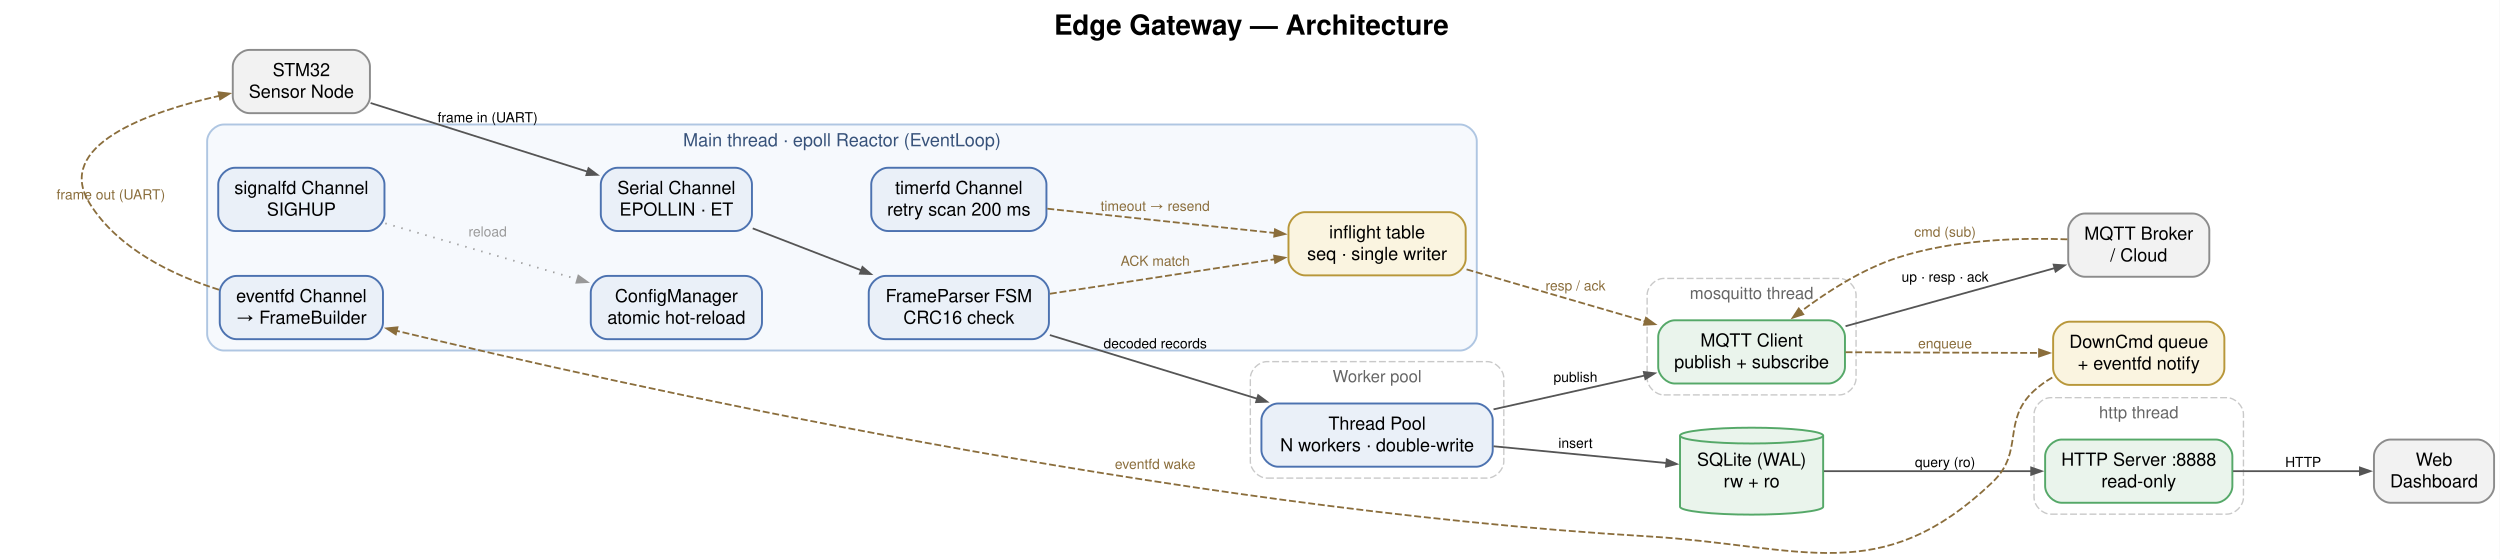
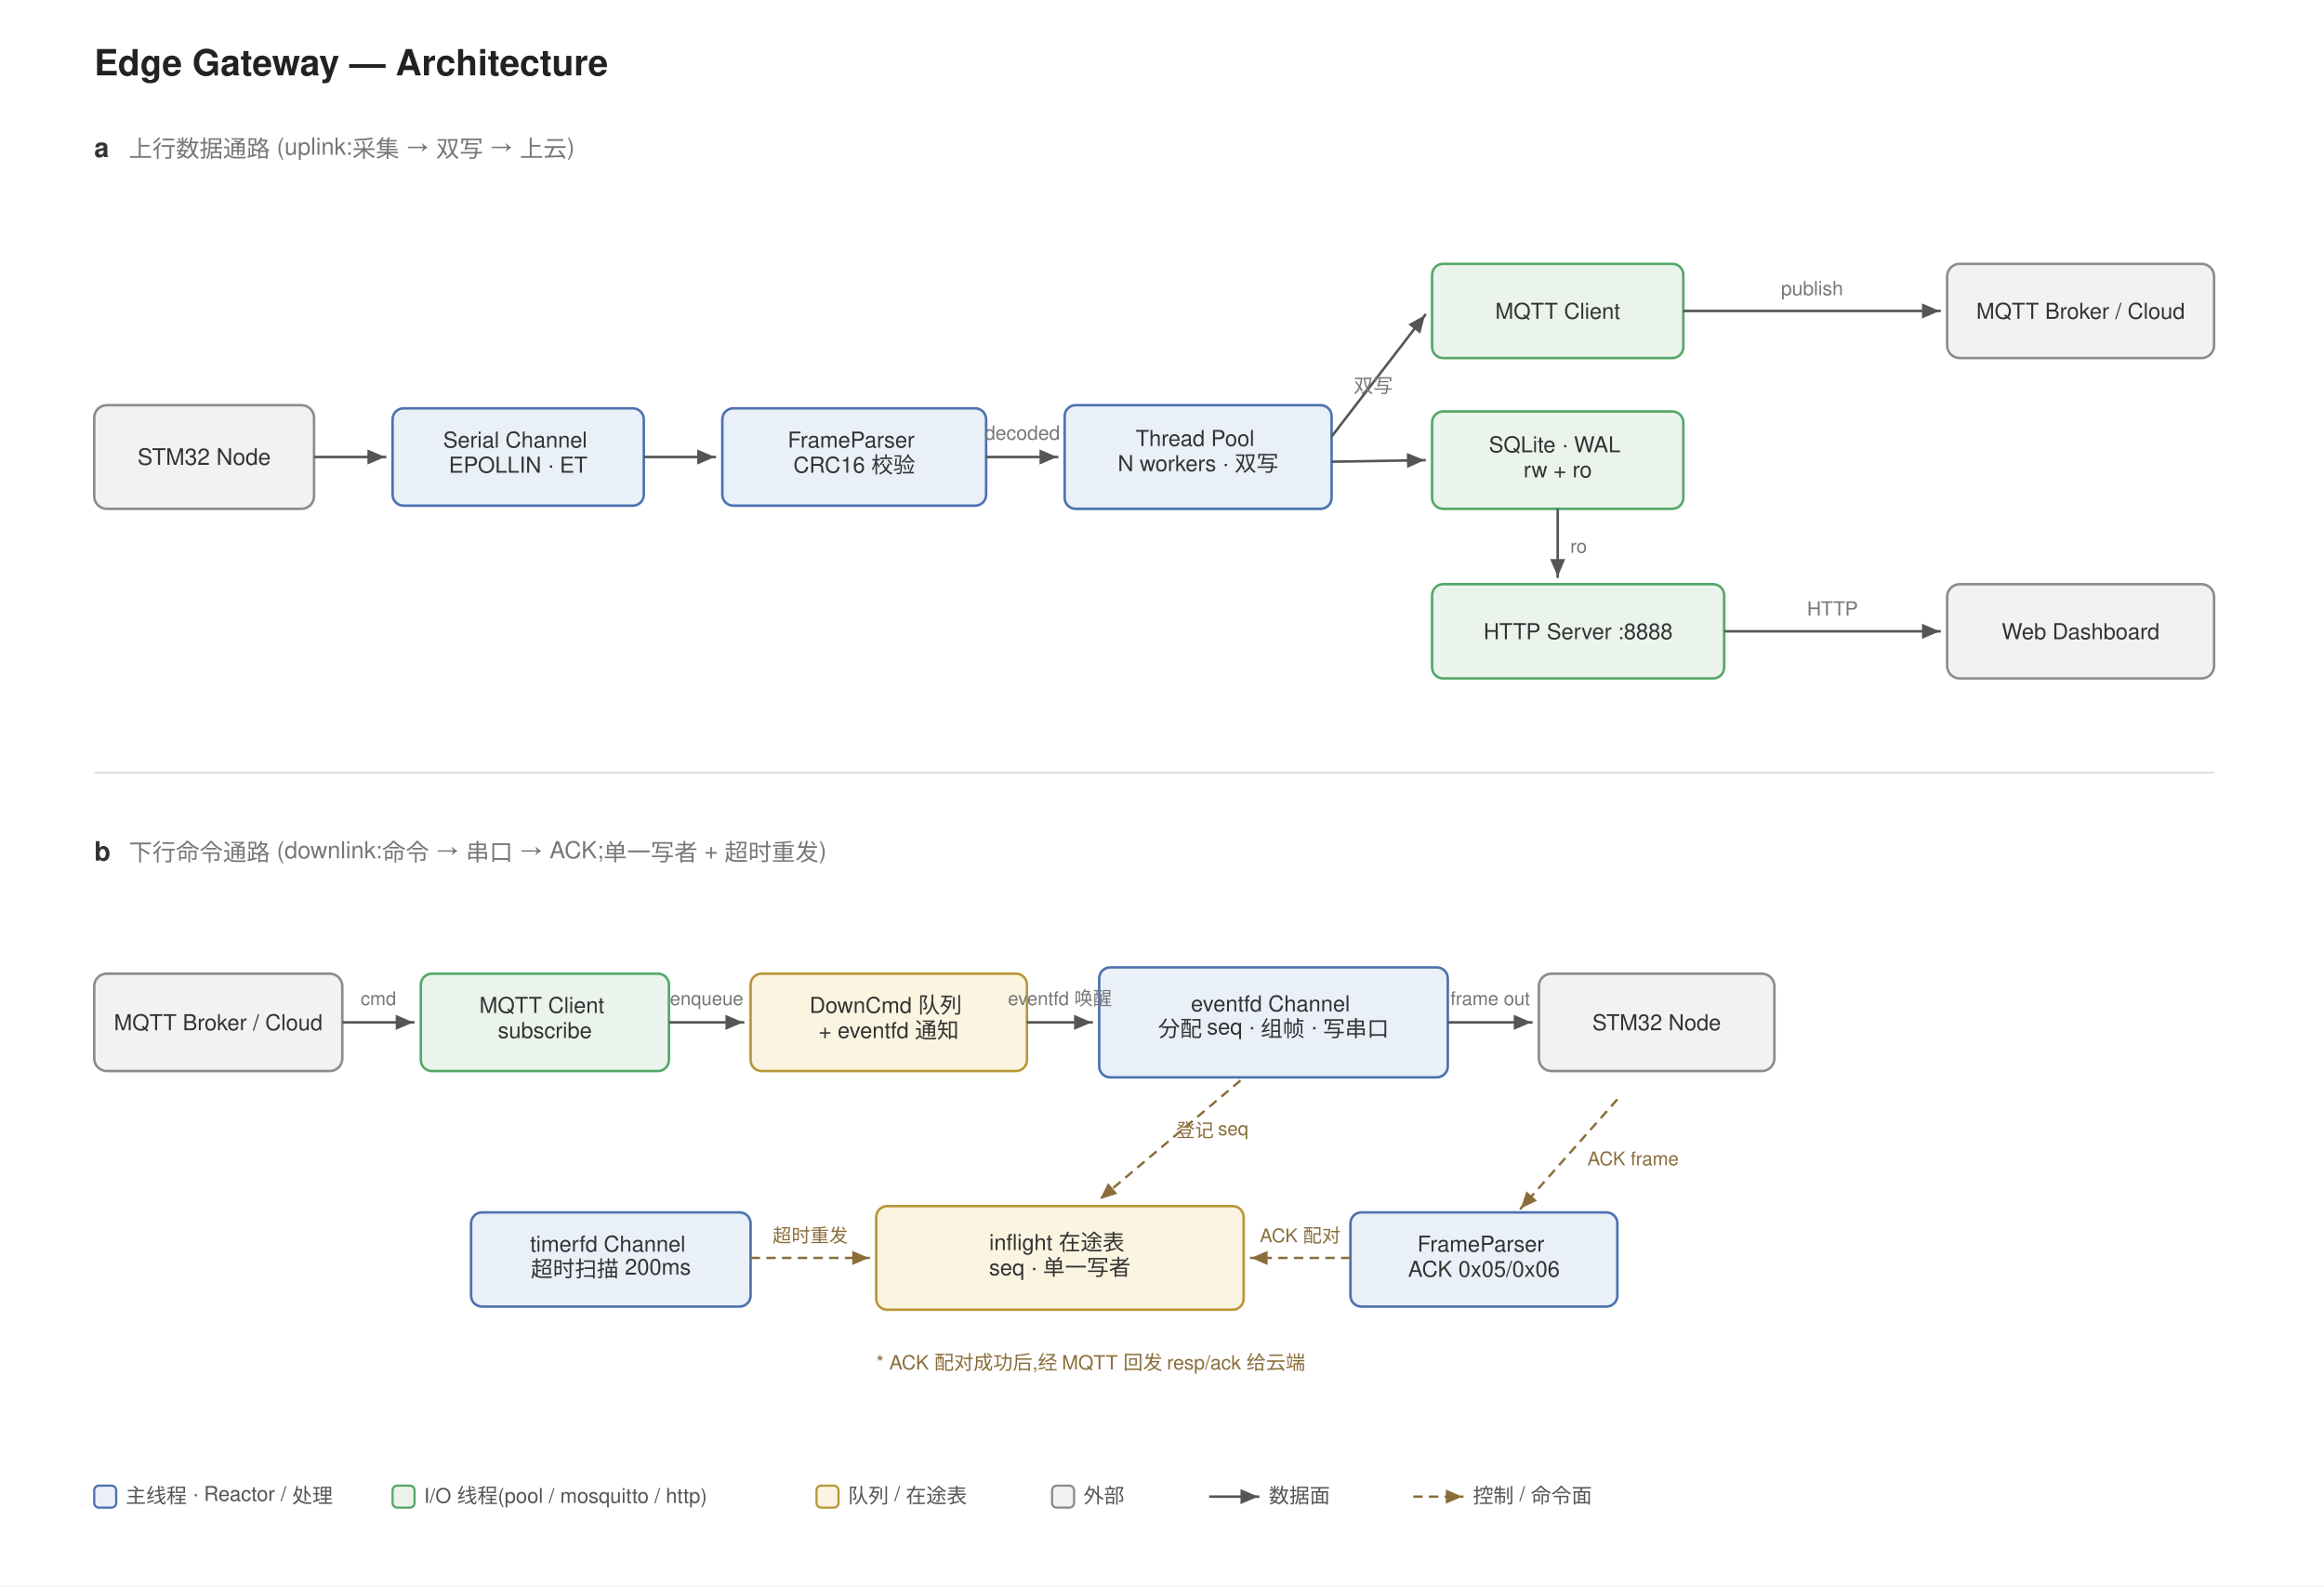
- <svg xmlns="http://www.w3.org/2000/svg" width="1803pt" height="403pt" viewBox="0.00 0.00 1803.00 403.00">
-   <g id="graph0" class="graph" transform="scale(1 1) rotate(0) translate(4 399.21)">
-     <polygon fill="white" stroke="none" points="-4,4 -4,-399.21 1798.73,-399.21 1798.73,4 -4,4" />
-     <text xml:space="preserve" text-anchor="start" x="756.21" y="-374.21" font-family="Helvetica,sans-Serif" font-weight="bold" font-size="20.00">Edge Gateway — Architecture</text>
-     <g id="clust1" class="cluster">
-       <path fill="#f6f9fd" stroke="#afc6e2" stroke-width="1.4" d="M157.39,-146.41C157.39,-146.41 1049.05,-146.41 1049.05,-146.41 1055.05,-146.41 1061.05,-152.41 1061.05,-158.41 1061.05,-158.41 1061.05,-297.41 1061.05,-297.41 1061.05,-303.41 1055.05,-309.41 1049.05,-309.41 1049.05,-309.41 157.39,-309.41 157.39,-309.41 151.39,-309.41 145.39,-303.41 145.39,-297.41 145.39,-297.41 145.39,-158.41 145.39,-158.41 145.39,-152.41 151.39,-146.41 157.39,-146.41" />
-       <text xml:space="preserve" text-anchor="middle" x="603.22" y="-293.71" font-family="Helvetica,sans-Serif" font-size="13.00" fill="#37527a">Main thread · epoll Reactor (EventLoop)</text>
-     </g>
-     <g id="clust2" class="cluster">
-       <path fill="white" stroke="#c9c9c9" stroke-dasharray="5,2" d="M909.74,-54.41C909.74,-54.41 1068.55,-54.41 1068.55,-54.41 1074.55,-54.41 1080.55,-60.41 1080.55,-66.41 1080.55,-66.41 1080.55,-126.41 1080.55,-126.41 1080.55,-132.41 1074.55,-138.41 1068.55,-138.41 1068.55,-138.41 909.74,-138.41 909.74,-138.41 903.74,-138.41 897.74,-132.41 897.74,-126.41 897.74,-126.41 897.74,-66.41 897.74,-66.41 897.74,-60.41 903.74,-54.41 909.74,-54.41" />
-       <text xml:space="preserve" text-anchor="middle" x="989.15" y="-123.61" font-family="Helvetica,sans-Serif" font-size="12.00" fill="#666666">Worker pool</text>
-     </g>
-     <g id="clust3" class="cluster">
-       <path fill="white" stroke="#c9c9c9" stroke-dasharray="5,2" d="M1195.9,-114.41C1195.9,-114.41 1322.59,-114.41 1322.59,-114.41 1328.59,-114.41 1334.59,-120.41 1334.59,-126.41 1334.59,-126.41 1334.59,-186.41 1334.59,-186.41 1334.59,-192.41 1328.59,-198.41 1322.59,-198.41 1322.59,-198.41 1195.9,-198.41 1195.9,-198.41 1189.9,-198.41 1183.9,-192.41 1183.9,-186.41 1183.9,-186.41 1183.9,-126.41 1183.9,-126.41 1183.9,-120.41 1189.9,-114.41 1195.9,-114.41" />
-       <text xml:space="preserve" text-anchor="middle" x="1259.25" y="-183.61" font-family="Helvetica,sans-Serif" font-size="12.00" fill="#666666">mosquitto thread</text>
-     </g>
-     <g id="clust4" class="cluster">
-       <path fill="white" stroke="#c9c9c9" stroke-dasharray="5,2" d="M1474.95,-28.41C1474.95,-28.41 1601.98,-28.41 1601.98,-28.41 1607.98,-28.41 1613.98,-34.41 1613.98,-40.41 1613.98,-40.41 1613.98,-100.41 1613.98,-100.41 1613.98,-106.41 1607.98,-112.41 1601.98,-112.41 1601.98,-112.41 1474.95,-112.41 1474.95,-112.41 1468.95,-112.41 1462.95,-106.41 1462.95,-100.41 1462.95,-100.41 1462.95,-40.41 1462.95,-40.41 1462.95,-34.41 1468.95,-28.41 1474.95,-28.41" />
-       <text xml:space="preserve" text-anchor="middle" x="1538.47" y="-97.61" font-family="Helvetica,sans-Serif" font-size="12.00" fill="#666666">http thread</text>
-     </g>
-     <g id="node1" class="node">
-       <path fill="#f2f2f2" stroke="#8c8c8c" stroke-width="1.4" d="M250.8,-363.21C250.8,-363.21 175.88,-363.21 175.88,-363.21 169.88,-363.21 163.88,-357.21 163.88,-351.21 163.88,-351.21 163.88,-329.61 163.88,-329.61 163.88,-323.61 169.88,-317.61 175.88,-317.61 175.88,-317.61 250.8,-317.61 250.8,-317.61 256.8,-317.61 262.8,-323.61 262.8,-329.61 262.8,-329.61 262.8,-351.21 262.8,-351.21 262.8,-357.21 256.8,-363.21 250.8,-363.21" />
-       <text xml:space="preserve" text-anchor="middle" x="213.34" y="-344.31" font-family="Helvetica,sans-Serif" font-size="13.00">STM32</text>
-       <text xml:space="preserve" text-anchor="middle" x="213.34" y="-328.71" font-family="Helvetica,sans-Serif" font-size="13.00">Sensor Node</text>
-     </g>
-     <g id="node6" class="node">
-       <path fill="#eaf0f8" stroke="#4c72b0" stroke-width="1.4" d="M526.31,-278.21C526.31,-278.21 441.3,-278.21 441.3,-278.21 435.3,-278.21 429.3,-272.21 429.3,-266.21 429.3,-266.21 429.3,-244.61 429.3,-244.61 429.3,-238.61 435.3,-232.61 441.3,-232.61 441.3,-232.61 526.31,-232.61 526.31,-232.61 532.31,-232.61 538.31,-238.61 538.31,-244.61 538.31,-244.61 538.31,-266.21 538.31,-266.21 538.31,-272.21 532.31,-278.21 526.31,-278.21" />
-       <text xml:space="preserve" text-anchor="middle" x="483.8" y="-259.31" font-family="Helvetica,sans-Serif" font-size="13.00">Serial Channel</text>
-       <text xml:space="preserve" text-anchor="middle" x="483.8" y="-243.71" font-family="Helvetica,sans-Serif" font-size="13.00">EPOLLIN · ET</text>
-     </g>
-     <g id="edge1" class="edge">
-       <path fill="none" stroke="#555555" stroke-width="1.3" d="M263.27,-324.92C307.17,-311.02 371.86,-290.54 419.65,-275.41" />
-       <polygon fill="#555555" stroke="#555555" stroke-width="1.3" points="420.44,-277.91 426.8,-273.14 418.86,-272.91 420.44,-277.91" />
-       <text xml:space="preserve" text-anchor="middle" x="347.67" y="-311.03" font-family="Helvetica,sans-Serif" font-size="10.00">frame in (UART)</text>
-     </g>
-     <g id="node2" class="node">
-       <path fill="#f2f2f2" stroke="#8c8c8c" stroke-width="1.4" d="M1577.35,-245.21C1577.35,-245.21 1499.59,-245.21 1499.59,-245.21 1493.59,-245.21 1487.59,-239.21 1487.59,-233.21 1487.59,-233.21 1487.59,-211.61 1487.59,-211.61 1487.59,-205.61 1493.59,-199.61 1499.59,-199.61 1499.59,-199.61 1577.35,-199.61 1577.35,-199.61 1583.35,-199.61 1589.35,-205.61 1589.35,-211.61 1589.35,-211.61 1589.35,-233.21 1589.35,-233.21 1589.35,-239.21 1583.35,-245.21 1577.35,-245.21" />
-       <text xml:space="preserve" text-anchor="middle" x="1538.47" y="-226.31" font-family="Helvetica,sans-Serif" font-size="13.00">MQTT Broker</text>
-       <text xml:space="preserve" text-anchor="middle" x="1538.47" y="-210.71" font-family="Helvetica,sans-Serif" font-size="13.00">/ Cloud</text>
-     </g>
-     <g id="node14" class="node">
-       <path fill="#eaf4ec" stroke="#55a868" stroke-width="1.4" d="M1314.59,-168.21C1314.59,-168.21 1203.9,-168.21 1203.9,-168.21 1197.9,-168.21 1191.9,-162.21 1191.9,-156.21 1191.9,-156.21 1191.9,-134.61 1191.9,-134.61 1191.9,-128.61 1197.9,-122.61 1203.9,-122.61 1203.9,-122.61 1314.59,-122.61 1314.59,-122.61 1320.59,-122.61 1326.59,-128.61 1326.59,-134.61 1326.59,-134.61 1326.59,-156.21 1326.59,-156.21 1326.59,-162.21 1320.59,-168.21 1314.59,-168.21" />
-       <text xml:space="preserve" text-anchor="middle" x="1259.25" y="-149.31" font-family="Helvetica,sans-Serif" font-size="13.00">MQTT Client</text>
-       <text xml:space="preserve" text-anchor="middle" x="1259.25" y="-133.71" font-family="Helvetica,sans-Serif" font-size="13.00">publish + subscribe</text>
-     </g>
-     <g id="edge11" class="edge">
-       <path fill="none" stroke="#8a6d3b" stroke-width="1.3" stroke-dasharray="5,2" d="M1487.04,-226.6C1451.87,-227.89 1404.31,-226.35 1364.59,-213.41 1339.18,-205.14 1313.98,-189 1294.72,-174.53" />
-       <polygon fill="#8a6d3b" stroke="#8a6d3b" stroke-width="1.3" points="1296.48,-172.57 1288.93,-170.07 1293.27,-176.73 1296.48,-172.57" />
-       <text xml:space="preserve" text-anchor="middle" x="1398.77" y="-228.51" font-family="Helvetica,sans-Serif" font-size="10.00" fill="#8a6d3b">cmd (sub)</text>
-     </g>
-     <g id="node3" class="node">
-       <path fill="#f2f2f2" stroke="#8c8c8c" stroke-width="1.4" d="M1782.73,-82.21C1782.73,-82.21 1720.09,-82.21 1720.09,-82.21 1714.09,-82.21 1708.09,-76.21 1708.09,-70.21 1708.09,-70.21 1708.09,-48.61 1708.09,-48.61 1708.09,-42.61 1714.09,-36.61 1720.09,-36.61 1720.09,-36.61 1782.73,-36.61 1782.73,-36.61 1788.73,-36.61 1794.73,-42.61 1794.73,-48.61 1794.73,-48.61 1794.73,-70.21 1794.73,-70.21 1794.73,-76.21 1788.73,-82.21 1782.73,-82.21" />
-       <text xml:space="preserve" text-anchor="middle" x="1751.41" y="-63.31" font-family="Helvetica,sans-Serif" font-size="13.00">Web</text>
-       <text xml:space="preserve" text-anchor="middle" x="1751.41" y="-47.71" font-family="Helvetica,sans-Serif" font-size="13.00">Dashboard</text>
-     </g>
-     <g id="node4" class="node">
-       <path fill="#eaf4ec" stroke="#55a868" stroke-width="1.4" d="M1310.86,-85.06C1310.86,-88.21 1287.72,-90.76 1259.25,-90.76 1230.77,-90.76 1207.63,-88.21 1207.63,-85.06 1207.63,-85.06 1207.63,-33.76 1207.63,-33.76 1207.63,-30.62 1230.77,-28.06 1259.25,-28.06 1287.72,-28.06 1310.86,-30.62 1310.86,-33.76 1310.86,-33.76 1310.86,-85.06 1310.86,-85.06" />
-       <path fill="none" stroke="#55a868" stroke-width="1.4" d="M1310.86,-85.06C1310.86,-81.92 1287.72,-79.36 1259.25,-79.36 1230.77,-79.36 1207.63,-81.92 1207.63,-85.06" />
-       <text xml:space="preserve" text-anchor="middle" x="1259.25" y="-63.31" font-family="Helvetica,sans-Serif" font-size="13.00">SQLite (WAL)</text>
-       <text xml:space="preserve" text-anchor="middle" x="1259.25" y="-47.71" font-family="Helvetica,sans-Serif" font-size="13.00">rw + ro</text>
-     </g>
-     <g id="node15" class="node">
-       <path fill="#eaf4ec" stroke="#55a868" stroke-width="1.4" d="M1593.98,-82.21C1593.98,-82.21 1482.95,-82.21 1482.95,-82.21 1476.95,-82.21 1470.95,-76.21 1470.95,-70.21 1470.95,-70.21 1470.95,-48.61 1470.95,-48.61 1470.95,-42.61 1476.95,-36.61 1482.95,-36.61 1482.95,-36.61 1593.98,-36.61 1593.98,-36.61 1599.98,-36.61 1605.98,-42.61 1605.98,-48.61 1605.98,-48.61 1605.98,-70.21 1605.98,-70.21 1605.98,-76.21 1599.98,-82.21 1593.98,-82.21" />
-       <text xml:space="preserve" text-anchor="middle" x="1538.47" y="-63.31" font-family="Helvetica,sans-Serif" font-size="13.00">HTTP Server :8888</text>
-       <text xml:space="preserve" text-anchor="middle" x="1538.47" y="-47.71" font-family="Helvetica,sans-Serif" font-size="13.00">read-only</text>
-     </g>
-     <g id="edge7" class="edge">
-       <path fill="none" stroke="#555555" stroke-width="1.3" d="M1311.42,-59.41C1353.36,-59.41 1413.37,-59.41 1461.02,-59.41" />
-       <polygon fill="#555555" stroke="#555555" stroke-width="1.3" points="1460.9,-62.04 1468.4,-59.41 1460.9,-56.79 1460.9,-62.04" />
-       <text xml:space="preserve" text-anchor="middle" x="1398.77" y="-62.41" font-family="Helvetica,sans-Serif" font-size="10.00">query (ro)</text>
-     </g>
-     <g id="node5" class="node">
-       <path fill="#faf4e0" stroke="#b8973a" stroke-width="1.4" d="M1588.21,-167.21C1588.21,-167.21 1488.72,-167.21 1488.72,-167.21 1482.72,-167.21 1476.72,-161.21 1476.72,-155.21 1476.72,-155.21 1476.72,-133.61 1476.72,-133.61 1476.72,-127.61 1482.72,-121.61 1488.72,-121.61 1488.72,-121.61 1588.21,-121.61 1588.21,-121.61 1594.21,-121.61 1600.21,-127.61 1600.21,-133.61 1600.21,-133.61 1600.21,-155.21 1600.21,-155.21 1600.21,-161.21 1594.21,-167.21 1588.21,-167.21" />
-       <text xml:space="preserve" text-anchor="middle" x="1538.47" y="-148.31" font-family="Helvetica,sans-Serif" font-size="13.00">DownCmd queue</text>
-       <text xml:space="preserve" text-anchor="middle" x="1538.47" y="-132.71" font-family="Helvetica,sans-Serif" font-size="13.00">+ eventfd notify</text>
-     </g>
-     <g id="node9" class="node">
-       <path fill="#eaf0f8" stroke="#4c72b0" stroke-width="1.4" d="M260.2,-200.21C260.2,-200.21 166.48,-200.21 166.48,-200.21 160.48,-200.21 154.48,-194.21 154.48,-188.21 154.48,-188.21 154.48,-166.61 154.48,-166.61 154.48,-160.61 160.48,-154.61 166.48,-154.61 166.48,-154.61 260.2,-154.61 260.2,-154.61 266.2,-154.61 272.2,-160.61 272.2,-166.61 272.2,-166.61 272.2,-188.21 272.2,-188.21 272.2,-194.21 266.2,-200.21 260.2,-200.21" />
-       <text xml:space="preserve" text-anchor="middle" x="213.34" y="-181.31" font-family="Helvetica,sans-Serif" font-size="13.00">eventfd Channel</text>
-       <text xml:space="preserve" text-anchor="middle" x="213.34" y="-165.71" font-family="Helvetica,sans-Serif" font-size="13.00">→ FrameBuilder</text>
-     </g>
-     <g id="edge13" class="edge">
-       <path fill="none" stroke="#8a6d3b" stroke-width="1.3" stroke-dasharray="5,2" d="M1476.11,-126.95C1471.37,-124.21 1466.9,-121.05 1462.95,-117.41 1439.29,-95.55 1456.29,-73.63 1432.95,-51.41 1351.81,25.84 1295.74,-5.79 1183.9,-12.41 841.31,-32.69 439,-122.84 281.93,-160.64" />
-       <polygon fill="#8a6d3b" stroke="#8a6d3b" stroke-width="1.3" points="281.43,-158.07 274.75,-162.38 282.66,-163.17 281.43,-158.07" />
-       <text xml:space="preserve" text-anchor="middle" x="829.11" y="-61.05" font-family="Helvetica,sans-Serif" font-size="10.00" fill="#8a6d3b">eventfd wake</text>
-     </g>
-     <g id="node7" class="node">
-       <path fill="#eaf0f8" stroke="#4c72b0" stroke-width="1.4" d="M740.48,-200.21C740.48,-200.21 634.54,-200.21 634.54,-200.21 628.54,-200.21 622.54,-194.21 622.54,-188.21 622.54,-188.21 622.54,-166.61 622.54,-166.61 622.54,-160.61 628.54,-154.61 634.54,-154.61 634.54,-154.61 740.48,-154.61 740.48,-154.61 746.48,-154.61 752.48,-160.61 752.48,-166.61 752.48,-166.61 752.48,-188.21 752.48,-188.21 752.48,-194.21 746.48,-200.21 740.48,-200.21" />
-       <text xml:space="preserve" text-anchor="middle" x="687.51" y="-181.31" font-family="Helvetica,sans-Serif" font-size="13.00">FrameParser FSM</text>
-       <text xml:space="preserve" text-anchor="middle" x="687.51" y="-165.71" font-family="Helvetica,sans-Serif" font-size="13.00">CRC16 check</text>
-     </g>
-     <g id="edge2" class="edge">
-       <path fill="none" stroke="#555555" stroke-width="1.3" d="M538.86,-234.51C562.97,-225.19 591.67,-214.09 617.33,-204.17" />
-       <polygon fill="#555555" stroke="#555555" stroke-width="1.3" points="618.02,-206.71 624.07,-201.56 616.13,-201.82 618.02,-206.71" />
-     </g>
-     <g id="node8" class="node">
-       <path fill="#faf4e0" stroke="#b8973a" stroke-width="1.4" d="M1041.05,-246.21C1041.05,-246.21 937.25,-246.21 937.25,-246.21 931.25,-246.21 925.25,-240.21 925.25,-234.21 925.25,-234.21 925.25,-212.61 925.25,-212.61 925.25,-206.61 931.25,-200.61 937.25,-200.61 937.25,-200.61 1041.05,-200.61 1041.05,-200.61 1047.05,-200.61 1053.05,-206.61 1053.05,-212.61 1053.05,-212.61 1053.05,-234.21 1053.05,-234.21 1053.05,-240.21 1047.05,-246.21 1041.05,-246.21" />
-       <text xml:space="preserve" text-anchor="middle" x="989.15" y="-227.31" font-family="Helvetica,sans-Serif" font-size="13.00">inflight table</text>
-       <text xml:space="preserve" text-anchor="middle" x="989.15" y="-211.71" font-family="Helvetica,sans-Serif" font-size="13.00">seq · single writer</text>
-     </g>
-     <g id="edge9" class="edge">
-       <path fill="none" stroke="#8a6d3b" stroke-width="1.3" stroke-dasharray="5,2" d="M753.16,-187.34C800.94,-194.67 866.02,-204.66 915.58,-212.27" />
-       <polygon fill="#8a6d3b" stroke="#8a6d3b" stroke-width="1.3" points="914.89,-214.82 922.7,-213.37 915.69,-209.63 914.89,-214.82" />
-       <text xml:space="preserve" text-anchor="middle" x="829.11" y="-207.53" font-family="Helvetica,sans-Serif" font-size="10.00" fill="#8a6d3b">ACK match</text>
-     </g>
-     <g id="node13" class="node">
-       <path fill="#eaf0f8" stroke="#4c72b0" stroke-width="1.4" d="M1060.55,-108.21C1060.55,-108.21 917.74,-108.21 917.74,-108.21 911.74,-108.21 905.74,-102.21 905.74,-96.21 905.74,-96.21 905.74,-74.61 905.74,-74.61 905.74,-68.61 911.74,-62.61 917.74,-62.61 917.74,-62.61 1060.55,-62.61 1060.55,-62.61 1066.55,-62.61 1072.55,-68.61 1072.55,-74.61 1072.55,-74.61 1072.55,-96.21 1072.55,-96.21 1072.55,-102.21 1066.55,-108.21 1060.55,-108.21" />
-       <text xml:space="preserve" text-anchor="middle" x="989.15" y="-89.31" font-family="Helvetica,sans-Serif" font-size="13.00">Thread Pool</text>
-       <text xml:space="preserve" text-anchor="middle" x="989.15" y="-73.71" font-family="Helvetica,sans-Serif" font-size="13.00">N workers · double-write</text>
-     </g>
-     <g id="edge3" class="edge">
-       <path fill="none" stroke="#555555" stroke-width="1.3" d="M753.16,-157.56C796.97,-144.11 855.33,-126.19 902.93,-111.58" />
-       <polygon fill="#555555" stroke="#555555" stroke-width="1.3" points="903.41,-114.18 909.81,-109.47 901.87,-109.16 903.41,-114.18" />
-       <text xml:space="preserve" text-anchor="middle" x="829.11" y="-148.03" font-family="Helvetica,sans-Serif" font-size="10.00">decoded records</text>
-     </g>
-     <g id="edge10" class="edge">
-       <path fill="none" stroke="#8a6d3b" stroke-width="1.3" stroke-dasharray="5,2" d="M1053.68,-204.93C1092.26,-193.7 1141.74,-179.31 1182.37,-167.49" />
-       <polygon fill="#8a6d3b" stroke="#8a6d3b" stroke-width="1.3" points="1183.07,-170.02 1189.54,-165.4 1181.6,-164.98 1183.07,-170.02" />
-       <text xml:space="preserve" text-anchor="middle" x="1132.23" y="-189.75" font-family="Helvetica,sans-Serif" font-size="10.00" fill="#8a6d3b">resp / ack</text>
-     </g>
-     <g id="edge14" class="edge">
-       <path fill="none" stroke="#8a6d3b" stroke-width="1.3" stroke-dasharray="5,2" d="M153.95,-190.24C120.35,-200.86 81.09,-219.71 60.72,-252.41 34.82,-294.01 101.13,-318.01 154.37,-330.15" />
-       <polygon fill="#8a6d3b" stroke="#8a6d3b" stroke-width="1.3" points="153.64,-332.67 161.53,-331.71 154.77,-327.55 153.64,-332.67" />
-       <text xml:space="preserve" text-anchor="middle" x="75.94" y="-255.41" font-family="Helvetica,sans-Serif" font-size="10.00" fill="#8a6d3b">frame out (UART)</text>
-     </g>
-     <g id="node10" class="node">
-       <path fill="#eaf0f8" stroke="#4c72b0" stroke-width="1.4" d="M738.69,-278.21C738.69,-278.21 636.34,-278.21 636.34,-278.21 630.34,-278.21 624.34,-272.21 624.34,-266.21 624.34,-266.21 624.34,-244.61 624.34,-244.61 624.34,-238.61 630.34,-232.61 636.34,-232.61 636.34,-232.61 738.69,-232.61 738.69,-232.61 744.69,-232.61 750.69,-238.61 750.69,-244.61 750.69,-244.61 750.69,-266.21 750.69,-266.21 750.69,-272.21 744.69,-278.21 738.69,-278.21" />
-       <text xml:space="preserve" text-anchor="middle" x="687.51" y="-259.31" font-family="Helvetica,sans-Serif" font-size="13.00">timerfd Channel</text>
-       <text xml:space="preserve" text-anchor="middle" x="687.51" y="-243.71" font-family="Helvetica,sans-Serif" font-size="13.00">retry scan 200 ms</text>
-     </g>
-     <g id="edge15" class="edge">
-       <path fill="none" stroke="#8a6d3b" stroke-width="1.3" stroke-dasharray="5,2" d="M751.33,-248.7C799.23,-243.59 865.28,-236.53 915.47,-231.18" />
-       <polygon fill="#8a6d3b" stroke="#8a6d3b" stroke-width="1.3" points="915.51,-233.81 922.69,-230.4 914.95,-228.59 915.51,-233.81" />
-       <text xml:space="preserve" text-anchor="middle" x="829.11" y="-247.15" font-family="Helvetica,sans-Serif" font-size="10.00" fill="#8a6d3b">timeout → resend</text>
-     </g>
-     <g id="node11" class="node">
-       <path fill="#eaf0f8" stroke="#4c72b0" stroke-width="1.4" d="M261.28,-278.21C261.28,-278.21 165.39,-278.21 165.39,-278.21 159.39,-278.21 153.39,-272.21 153.39,-266.21 153.39,-266.21 153.39,-244.61 153.39,-244.61 153.39,-238.61 159.39,-232.61 165.39,-232.61 165.39,-232.61 261.28,-232.61 261.28,-232.61 267.28,-232.61 273.28,-238.61 273.28,-244.61 273.28,-244.61 273.28,-266.21 273.28,-266.21 273.28,-272.21 267.28,-278.21 261.28,-278.21" />
-       <text xml:space="preserve" text-anchor="middle" x="213.34" y="-259.31" font-family="Helvetica,sans-Serif" font-size="13.00">signalfd Channel</text>
-       <text xml:space="preserve" text-anchor="middle" x="213.34" y="-243.71" font-family="Helvetica,sans-Serif" font-size="13.00">SIGHUP</text>
-     </g>
-     <g id="node12" class="node">
-       <path fill="#eaf0f8" stroke="#4c72b0" stroke-width="1.4" d="M533.54,-200.21C533.54,-200.21 434.06,-200.21 434.06,-200.21 428.06,-200.21 422.06,-194.21 422.06,-188.21 422.06,-188.21 422.06,-166.61 422.06,-166.61 422.06,-160.61 428.06,-154.61 434.06,-154.61 434.06,-154.61 533.54,-154.61 533.54,-154.61 539.54,-154.61 545.54,-160.61 545.54,-166.61 545.54,-166.61 545.54,-188.21 545.54,-188.21 545.54,-194.21 539.54,-200.21 533.54,-200.21" />
-       <text xml:space="preserve" text-anchor="middle" x="483.8" y="-181.31" font-family="Helvetica,sans-Serif" font-size="13.00">ConfigManager</text>
-       <text xml:space="preserve" text-anchor="middle" x="483.8" y="-165.71" font-family="Helvetica,sans-Serif" font-size="13.00">atomic hot-reload</text>
-     </g>
-     <g id="edge16" class="edge">
-       <path fill="none" stroke="#999999" stroke-width="1.3" stroke-dasharray="1,5" d="M273.92,-238.1C314.88,-226.2 369.43,-210.35 412.52,-197.83" />
-       <polygon fill="#999999" stroke="#999999" stroke-width="1.3" points="413.17,-200.38 419.64,-195.77 411.7,-195.34 413.17,-200.38" />
-       <text xml:space="preserve" text-anchor="middle" x="347.67" y="-228.69" font-family="Helvetica,sans-Serif" font-size="10.00" fill="#999999">reload</text>
-     </g>
-     <g id="edge4" class="edge">
-       <path fill="none" stroke="#555555" stroke-width="1.3" d="M1073.14,-77.36C1113.54,-73.45 1161.22,-68.82 1198.07,-65.25" />
-       <polygon fill="#555555" stroke="#555555" stroke-width="1.3" points="1198.03,-67.89 1205.24,-64.55 1197.52,-62.67 1198.03,-67.89" />
-       <text xml:space="preserve" text-anchor="middle" x="1132.23" y="-76.19" font-family="Helvetica,sans-Serif" font-size="10.00">insert</text>
-     </g>
-     <g id="edge5" class="edge">
-       <path fill="none" stroke="#555555" stroke-width="1.3" d="M1073.14,-103.99C1108.01,-111.79 1148.3,-120.81 1182.36,-128.43" />
-       <polygon fill="#555555" stroke="#555555" stroke-width="1.3" points="1181.53,-130.93 1189.42,-130.01 1182.68,-125.81 1181.53,-130.93" />
-       <text xml:space="preserve" text-anchor="middle" x="1132.23" y="-123.79" font-family="Helvetica,sans-Serif" font-size="10.00">publish</text>
-     </g>
-     <g id="edge6" class="edge">
-       <path fill="none" stroke="#555555" stroke-width="1.3" d="M1327,-163.95C1373.02,-176.74 1433.63,-193.57 1477.99,-205.89" />
-       <polygon fill="#555555" stroke="#555555" stroke-width="1.3" points="1477.09,-208.37 1485.02,-207.85 1478.5,-203.31 1477.09,-208.37" />
-       <text xml:space="preserve" text-anchor="middle" x="1398.77" y="-196.07" font-family="Helvetica,sans-Serif" font-size="10.00">up · resp · ack</text>
-     </g>
-     <g id="edge12" class="edge">
-       <path fill="none" stroke="#8a6d3b" stroke-width="1.3" stroke-dasharray="5,2" d="M1327,-145.17C1369.24,-145.02 1423.79,-144.82 1466.77,-144.67" />
-       <polygon fill="#8a6d3b" stroke="#8a6d3b" stroke-width="1.3" points="1466.57,-147.29 1474.06,-144.64 1466.55,-142.04 1466.57,-147.29" />
-       <text xml:space="preserve" text-anchor="middle" x="1398.77" y="-148.03" font-family="Helvetica,sans-Serif" font-size="10.00" fill="#8a6d3b">enqueue</text>
-     </g>
-     <g id="edge8" class="edge">
-       <path fill="none" stroke="#555555" stroke-width="1.3" d="M1606.5,-59.41C1636.2,-59.41 1670.6,-59.41 1698.33,-59.41" />
-       <polygon fill="#555555" stroke="#555555" stroke-width="1.3" points="1697.99,-62.04 1705.49,-59.41 1697.99,-56.79 1697.99,-62.04" />
-       <text xml:space="preserve" text-anchor="middle" x="1657.03" y="-62.41" font-family="Helvetica,sans-Serif" font-size="10.00">HTTP</text>
-     </g>
+ <svg xmlns="http://www.w3.org/2000/svg" width="1480" height="1010" viewBox="0 0 1480 1010" font-family="Helvetica,Arial,sans-serif">
+   <defs>
+     <marker id="ah" markerWidth="10" markerHeight="10" refX="7.5" refY="3" orient="auto" markerUnits="strokeWidth">
+       <path d="M0,0 L7,3 L0,6 Z" fill="#555" />
+     </marker>
+     <marker id="ahd" markerWidth="10" markerHeight="10" refX="7.5" refY="3" orient="auto" markerUnits="strokeWidth">
+       <path d="M0,0 L7,3 L0,6 Z" fill="#8a6d3b" />
+     </marker>
+   </defs>
+   <rect width="1480" height="1010" fill="#ffffff" />
+   <text x="60" y="48" font-size="23" fill="#222" font-weight="bold">Edge Gateway — Architecture</text>
+   <text x="60" y="100" font-size="17" fill="#333" font-weight="bold">a</text>
+   <text x="82" y="100" font-size="15" fill="#777">上行数据通路 (uplink:采集 → 双写 → 上云)</text>
+   <rect x="60" y="258" width="140" height="66" rx="8" fill="#F2F2F2" stroke="#8C8C8C" stroke-width="1.6" />
+   <text x="130" y="296" text-anchor="middle" font-size="14.5" fill="#333">STM32 Node</text>
+   <rect x="250" y="260" width="160" height="62" rx="7" fill="#EAF0F8" stroke="#4C72B0" stroke-width="1.6" />
+   <text x="330" y="285" text-anchor="middle" font-size="14" fill="#333">
+     <tspan x="330" dy="0">Serial Channel</tspan>
+     <tspan x="330" dy="16">EPOLLIN · ET</tspan>
+   </text>
+   <rect x="460" y="260" width="168" height="62" rx="7" fill="#EAF0F8" stroke="#4C72B0" stroke-width="1.6" />
+   <text x="544" y="285" text-anchor="middle" font-size="14" fill="#333">
+     <tspan x="544" dy="0">FrameParser</tspan>
+     <tspan x="544" dy="16">CRC16 校验</tspan>
+   </text>
+   <rect x="678" y="258" width="170" height="66" rx="7" fill="#EAF0F8" stroke="#4C72B0" stroke-width="1.6" />
+   <text x="763" y="284" text-anchor="middle" font-size="14" fill="#333">
+     <tspan x="763" dy="0">Thread Pool</tspan>
+     <tspan x="763" dy="16">N workers · 双写</tspan>
+   </text>
+   <rect x="912" y="168" width="160" height="60" rx="7" fill="#EAF4EC" stroke="#55A868" stroke-width="1.6" />
+   <text x="992" y="203" text-anchor="middle" font-size="14" fill="#333">MQTT Client</text>
+   <rect x="912" y="262" width="160" height="62" rx="7" fill="#EAF4EC" stroke="#55A868" stroke-width="1.6" />
+   <text x="992" y="288" text-anchor="middle" font-size="14" fill="#333">
+     <tspan x="992" dy="0">SQLite · WAL</tspan>
+     <tspan x="992" dy="16">rw + ro</tspan>
+   </text>
+   <rect x="912" y="372" width="186" height="60" rx="7" fill="#EAF4EC" stroke="#55A868" stroke-width="1.6" />
+   <text x="1005" y="407" text-anchor="middle" font-size="14" fill="#333">HTTP Server :8888</text>
+   <rect x="1240" y="168" width="170" height="60" rx="8" fill="#F2F2F2" stroke="#8C8C8C" stroke-width="1.6" />
+   <text x="1325" y="203" text-anchor="middle" font-size="14" fill="#333">MQTT Broker / Cloud</text>
+   <rect x="1240" y="372" width="170" height="60" rx="8" fill="#F2F2F2" stroke="#8C8C8C" stroke-width="1.6" />
+   <text x="1325" y="407" text-anchor="middle" font-size="14" fill="#333">Web Dashboard</text>
+   <line x1="200" y1="291" x2="246" y2="291" stroke="#555" stroke-width="1.6" marker-end="url(#ah)" />
+   <line x1="410" y1="291" x2="456" y2="291" stroke="#555" stroke-width="1.6" marker-end="url(#ah)" />
+   <line x1="628" y1="291" x2="674" y2="291" stroke="#555" stroke-width="1.6" marker-end="url(#ah)" />
+   <text x="651" y="280" text-anchor="middle" font-size="12.5" fill="#777">decoded</text>
+   <line x1="848" y1="278" x2="908" y2="200" stroke="#555" stroke-width="1.6" marker-end="url(#ah)" />
+   <line x1="848" y1="294" x2="908" y2="293" stroke="#555" stroke-width="1.6" marker-end="url(#ah)" />
+   <text x="862" y="250" font-size="12.5" fill="#777">双写</text>
+   <line x1="992" y1="324" x2="992" y2="368" stroke="#555" stroke-width="1.6" marker-end="url(#ah)" />
+   <text x="1000" y="352" font-size="12" fill="#777">ro</text>
+   <line x1="1072" y1="198" x2="1236" y2="198" stroke="#555" stroke-width="1.6" marker-end="url(#ah)" />
+   <text x="1154" y="188" text-anchor="middle" font-size="12.5" fill="#777">publish</text>
+   <line x1="1098" y1="402" x2="1236" y2="402" stroke="#555" stroke-width="1.6" marker-end="url(#ah)" />
+   <text x="1167" y="392" text-anchor="middle" font-size="12.5" fill="#777">HTTP</text>
+   <line x1="60" y1="492" x2="1410" y2="492" stroke="#E2E2E2" stroke-width="1.4" />
+   <text x="60" y="548" font-size="17" fill="#333" font-weight="bold">b</text>
+   <text x="82" y="548" font-size="15" fill="#777">下行命令通路 (downlink:命令 → 串口 → ACK;单一写者 + 超时重发)</text>
+   <rect x="60" y="620" width="158" height="62" rx="8" fill="#F2F2F2" stroke="#8C8C8C" stroke-width="1.6" />
+   <text x="139" y="656" text-anchor="middle" font-size="14" fill="#333">MQTT Broker / Cloud</text>
+   <rect x="268" y="620" width="158" height="62" rx="7" fill="#EAF4EC" stroke="#55A868" stroke-width="1.6" />
+   <text x="347" y="645" text-anchor="middle" font-size="14" fill="#333">
+     <tspan x="347" dy="0">MQTT Client</tspan>
+     <tspan x="347" dy="16">subscribe</tspan>
+   </text>
+   <rect x="478" y="620" width="176" height="62" rx="7" fill="#FAF4E0" stroke="#B8973A" stroke-width="1.6" />
+   <text x="566" y="645" text-anchor="middle" font-size="14" fill="#333">
+     <tspan x="566" dy="0">DownCmd 队列</tspan>
+     <tspan x="566" dy="16">+ eventfd 通知</tspan>
+   </text>
+   <rect x="700" y="616" width="222" height="70" rx="7" fill="#EAF0F8" stroke="#4C72B0" stroke-width="1.6" />
+   <text x="811" y="644" text-anchor="middle" font-size="14" fill="#333">
+     <tspan x="811" dy="0">eventfd Channel</tspan>
+     <tspan x="811" dy="16">分配 seq · 组帧 · 写串口</tspan>
+   </text>
+   <rect x="980" y="620" width="150" height="62" rx="8" fill="#F2F2F2" stroke="#8C8C8C" stroke-width="1.6" />
+   <text x="1055" y="656" text-anchor="middle" font-size="14" fill="#333">STM32 Node</text>
+   <line x1="218" y1="651" x2="264" y2="651" stroke="#555" stroke-width="1.6" marker-end="url(#ah)" />
+   <text x="241" y="640" text-anchor="middle" font-size="12" fill="#777">cmd</text>
+   <line x1="426" y1="651" x2="474" y2="651" stroke="#555" stroke-width="1.6" marker-end="url(#ah)" />
+   <text x="450" y="640" text-anchor="middle" font-size="12" fill="#777">enqueue</text>
+   <line x1="654" y1="651" x2="696" y2="651" stroke="#555" stroke-width="1.6" marker-end="url(#ah)" />
+   <text x="675" y="640" text-anchor="middle" font-size="12" fill="#777">eventfd 唤醒</text>
+   <line x1="922" y1="651" x2="976" y2="651" stroke="#555" stroke-width="1.6" marker-end="url(#ah)" />
+   <text x="949" y="640" text-anchor="middle" font-size="12" fill="#777">frame out</text>
+   <rect x="300" y="772" width="178" height="60" rx="7" fill="#EAF0F8" stroke="#4C72B0" stroke-width="1.6" />
+   <text x="389" y="797" text-anchor="middle" font-size="14" fill="#333">
+     <tspan x="389" dy="0">timerfd Channel</tspan>
+     <tspan x="389" dy="16">超时扫描 200ms</tspan>
+   </text>
+   <rect x="558" y="768" width="234" height="66" rx="7" fill="#FAF4E0" stroke="#B8973A" stroke-width="1.6" />
+   <text x="675" y="796" text-anchor="middle" font-size="14" fill="#333">
+     <tspan x="675" dy="0">inflight 在途表</tspan>
+     <tspan x="675" dy="16">seq · 单一写者</tspan>
+   </text>
+   <rect x="860" y="772" width="170" height="60" rx="7" fill="#EAF0F8" stroke="#4C72B0" stroke-width="1.6" />
+   <text x="945" y="797" text-anchor="middle" font-size="14" fill="#333">
+     <tspan x="945" dy="0">FrameParser</tspan>
+     <tspan x="945" dy="16">ACK 0x05/0x06</tspan>
+   </text>
+   <line x1="790" y1="688" x2="700" y2="764" stroke="#8a6d3b" stroke-width="1.5" stroke-dasharray="6,4" marker-end="url(#ahd)" />
+   <text x="772" y="724" text-anchor="middle" font-size="12" fill="#8a6d3b">登记 seq</text>
+   <line x1="478" y1="801" x2="554" y2="801" stroke="#8a6d3b" stroke-width="1.5" stroke-dasharray="6,4" marker-end="url(#ahd)" />
+   <text x="516" y="791" text-anchor="middle" font-size="12" fill="#8a6d3b">超时重发</text>
+   <line x1="860" y1="801" x2="796" y2="801" stroke="#8a6d3b" stroke-width="1.5" stroke-dasharray="6,4" marker-end="url(#ahd)" />
+   <text x="828" y="791" text-anchor="middle" font-size="12" fill="#8a6d3b">ACK 配对</text>
+   <line x1="1030" y1="700" x2="968" y2="770" stroke="#8a6d3b" stroke-width="1.5" stroke-dasharray="6,4" marker-end="url(#ahd)" />
+   <text x="1040" y="742" text-anchor="middle" font-size="12" fill="#8a6d3b">ACK frame</text>
+   <text x="558" y="872" font-size="12.5" fill="#8a6d3b">* ACK 配对成功后,经 MQTT 回发 resp/ack 给云端</text>
+   <g font-size="13" fill="#555">
+     <rect x="60" y="946" width="14" height="14" rx="3" fill="#EAF0F8" stroke="#4C72B0" stroke-width="1.4" />
+     <text x="80" y="957">主线程 · Reactor / 处理</text>
+     <rect x="250" y="946" width="14" height="14" rx="3" fill="#EAF4EC" stroke="#55A868" stroke-width="1.4" />
+     <text x="270" y="957">I/O 线程(pool / mosquitto / http)</text>
+     <rect x="520" y="946" width="14" height="14" rx="3" fill="#FAF4E0" stroke="#B8973A" stroke-width="1.4" />
+     <text x="540" y="957">队列 / 在途表</text>
+     <rect x="670" y="946" width="14" height="14" rx="3" fill="#F2F2F2" stroke="#8C8C8C" stroke-width="1.4" />
+     <text x="690" y="957">外部</text>
+     <line x1="770" y1="953" x2="802" y2="953" stroke="#555" stroke-width="1.6" marker-end="url(#ah)" />
+     <text x="808" y="957">数据面</text>
+     <line x1="900" y1="953" x2="932" y2="953" stroke="#8a6d3b" stroke-width="1.5" stroke-dasharray="6,4" marker-end="url(#ahd)" />
+     <text x="938" y="957">控制 / 命令面</text>
  </g>
</svg>
